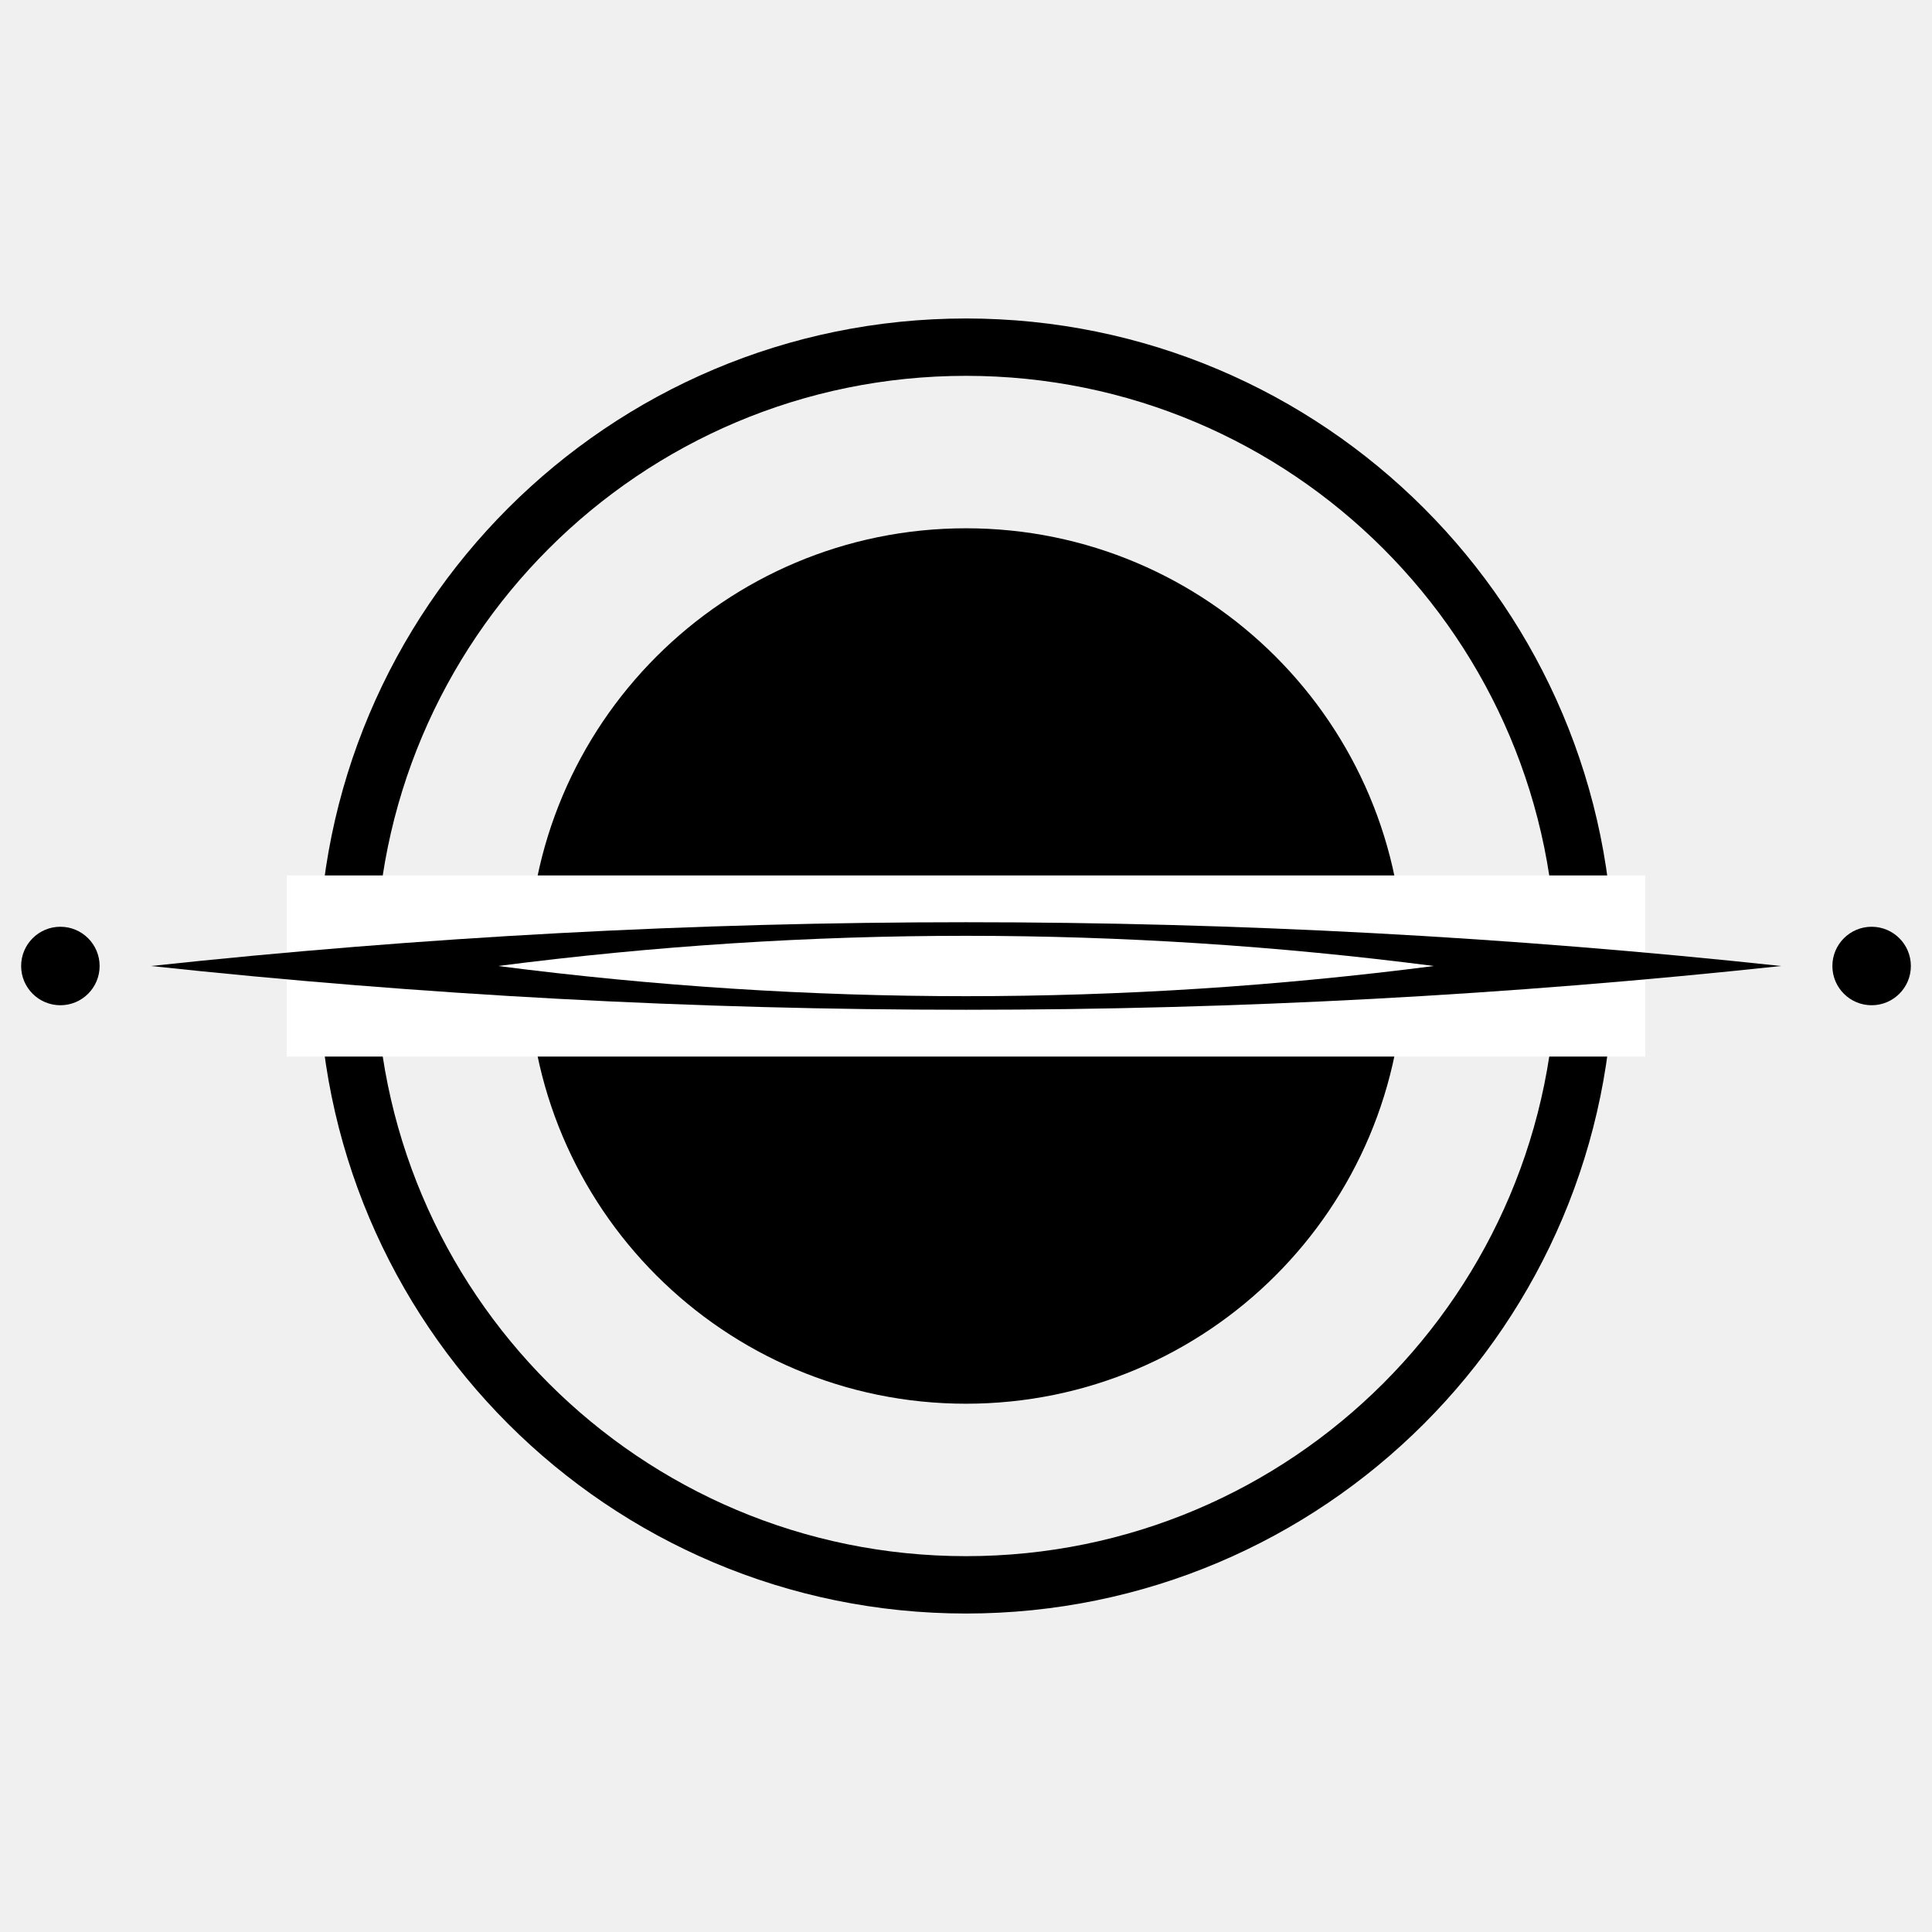
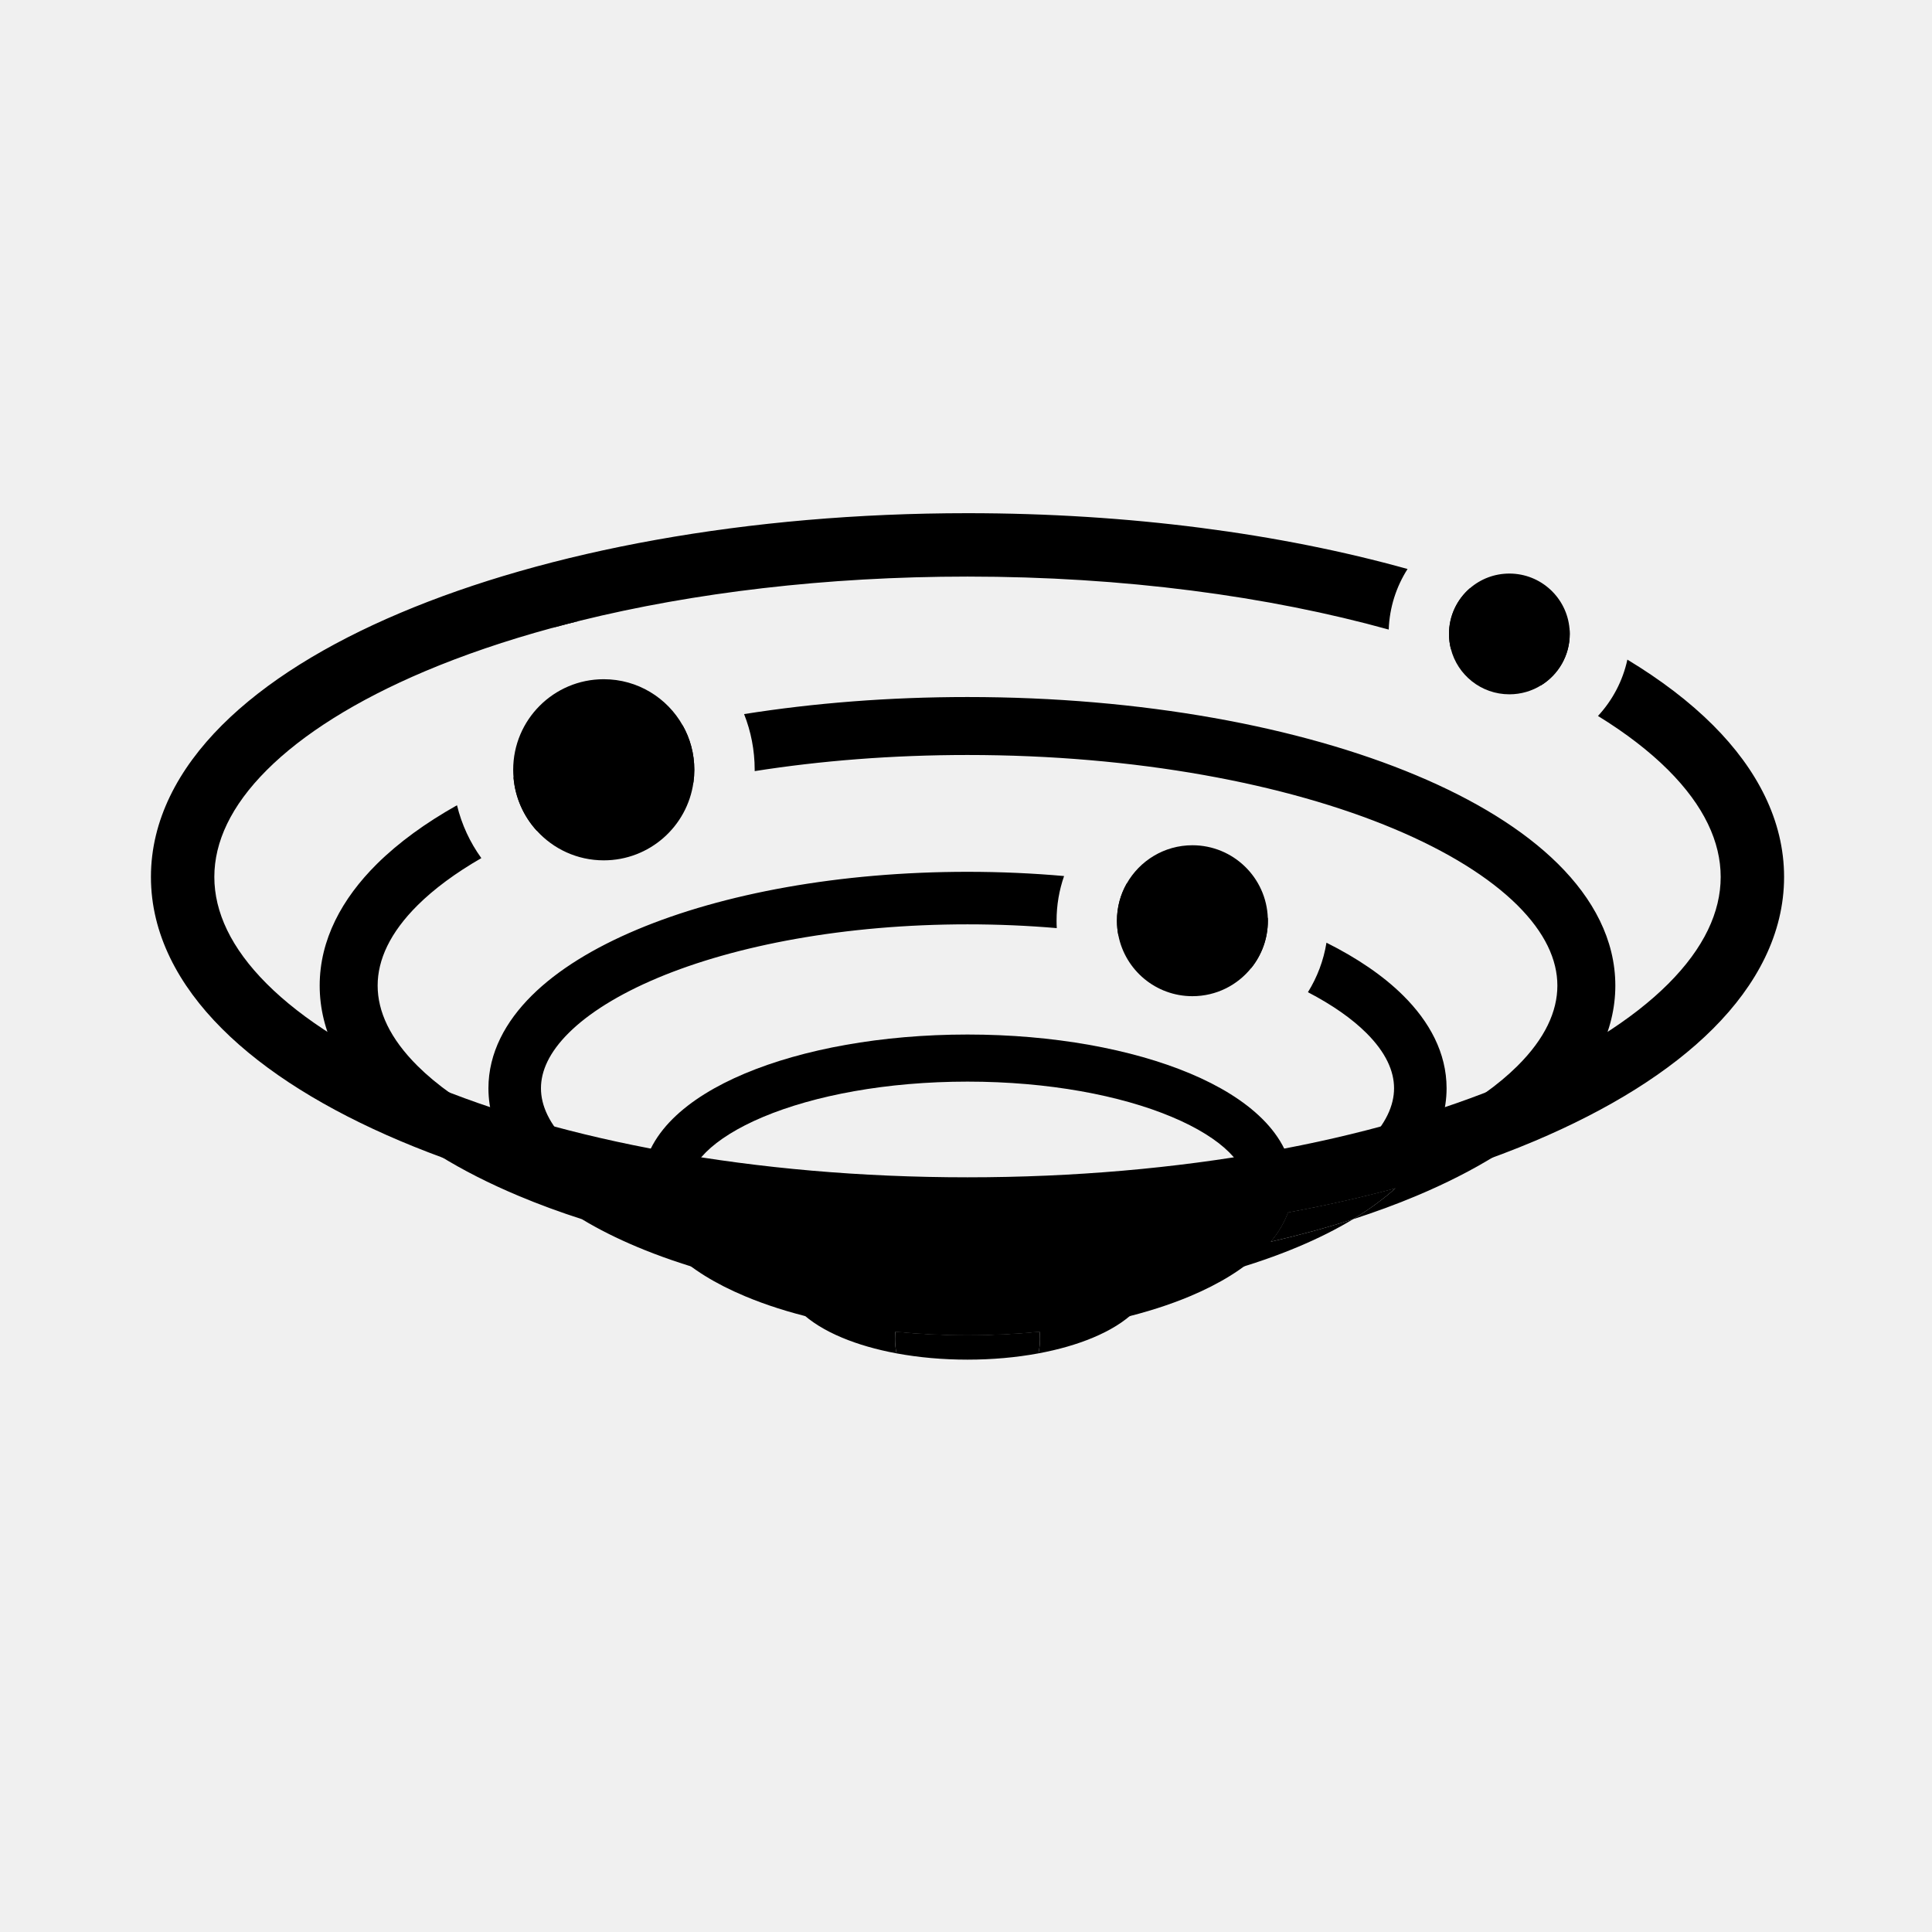
- <svg xmlns="http://www.w3.org/2000/svg" viewBox="0 0 64 64">
-   <style>.ink { fill: #000; } .ring { stroke: #000; } .cut { fill: #fff; }</style>
-   <circle class="ring" cx="32" cy="32" r="20.5" fill="none" stroke-width="1.9" />
-   <circle class="ink" cx="32" cy="32" r="14.5" />
-   <path class="cut" d="M9.5 32 L54.5 32" stroke-width="6" style="stroke:#fff" />
-   <path class="ink" d="M5 32 Q32 29.1 59 32 Q32 34.9 5 32 Z" />
-   <path class="cut" d="M16.5 32 Q32 30.0 47.5 32 Q32 34.0 16.5 32 Z" />
-   <circle class="ink" cx="2.0" cy="32" r="1.3" />
-   <circle class="ink" cx="62.0" cy="32" r="1.3" />
+ <svg xmlns="http://www.w3.org/2000/svg" width="64" height="64" viewBox="0 0 64 64" fill="none">
+   <path d="M41.27 39.25C41.27 38.94 41.124 38.574 40.715 38.168C40.303 37.759 39.666 37.355 38.818 36.999C37.126 36.288 34.733 35.83 32.05 35.83C29.366 35.83 26.974 36.288 25.281 36.999C24.434 37.355 23.798 37.759 23.386 38.168C22.977 38.574 22.83 38.94 22.83 39.25C22.83 39.56 22.977 39.925 23.386 40.331C23.798 40.74 24.433 41.145 25.281 41.501C26.974 42.212 29.367 42.67 32.05 42.67C34.733 42.67 37.126 42.212 38.818 41.501C39.666 41.145 40.303 40.74 40.715 40.331C41.123 39.925 41.27 39.56 41.27 39.25ZM42.83 39.25C42.83 39.57 42.771 39.875 42.666 40.162C42.537 40.513 42.338 40.838 42.092 41.135C42.005 41.24 41.912 41.341 41.813 41.438C41.213 42.034 40.384 42.535 39.423 42.938C38.052 43.514 36.337 43.924 34.438 44.113C33.669 44.189 32.869 44.23 32.05 44.23C31.231 44.23 30.431 44.189 29.661 44.113C27.763 43.924 26.047 43.514 24.677 42.938C23.715 42.535 22.886 42.034 22.286 41.438C21.683 40.84 21.27 40.099 21.27 39.25C21.27 38.401 21.683 37.66 22.286 37.062C22.886 36.466 23.715 35.964 24.677 35.56C26.603 34.752 29.21 34.27 32.05 34.27C34.889 34.27 37.496 34.752 39.423 35.56C40.385 35.964 41.213 36.466 41.813 37.062C42.417 37.66 42.83 38.401 42.83 39.25Z" fill="black" />
+   <path d="M23 25.5C23 25.642 22.99 25.782 22.971 25.918C22.768 27.377 21.515 28.5 20 28.5C19.119 28.5 18.328 28.121 17.779 27.516C17.349 27.043 17.068 26.432 17.011 25.756C17.004 25.672 17 25.586 17 25.5C17 23.843 18.343 22.5 20 22.5C21.123 22.5 22.102 23.117 22.616 24.031C22.861 24.465 23 24.966 23 25.5Z" fill="black" />
+   <path d="M42 30.5C42 31.091 41.795 31.634 41.452 32.062C40.994 32.634 40.29 33 39.5 33C38.286 33 37.275 32.135 37.048 30.988C37.016 30.83 37 30.667 37 30.5C37 30.053 37.117 29.633 37.323 29.27C37.753 28.512 38.567 28 39.5 28C40.85 28 41.951 29.07 41.998 30.409C41.999 30.439 42 30.47 42 30.5Z" fill="black" />
+   <path d="M52 21C52 21.718 51.622 22.347 51.054 22.7C50.748 22.89 50.387 23 50 23C49.064 23 48.279 22.358 48.06 21.49C48.021 21.333 48 21.169 48 21C48 20.395 48.268 19.854 48.692 19.487C49.043 19.183 49.5 19 50 19C51.044 19 51.902 19.8 51.992 20.822C51.997 20.88 52 20.94 52 21Z" fill="black" />
+   <path d="M36.633 41.645C36.825 41.835 36.859 41.971 36.859 42.05C36.859 42.128 36.825 42.265 36.633 42.455C36.438 42.648 36.12 42.853 35.673 43.04C35.277 43.205 34.805 43.346 34.276 43.451C33.92 42.571 33.058 41.95 32.05 41.95C31.042 41.95 30.179 42.571 29.824 43.451C29.294 43.346 28.822 43.205 28.427 43.04C27.979 42.853 27.662 42.648 27.467 42.455C27.274 42.265 27.24 42.128 27.24 42.05C27.24 41.971 27.275 41.835 27.467 41.645C27.662 41.453 27.979 41.248 28.427 41.06C29.319 40.687 30.6 40.44 32.05 40.44C33.5 40.44 34.781 40.687 35.673 41.06C36.12 41.248 36.438 41.453 36.633 41.645ZM29.698 44.832C29.03 44.708 28.42 44.532 27.895 44.312C27.347 44.083 26.859 43.793 26.497 43.435C26.133 43.075 25.859 42.607 25.859 42.05C25.859 41.493 26.133 41.024 26.497 40.664C26.859 40.306 27.347 40.016 27.895 39.787C28.993 39.328 30.462 39.059 32.05 39.059C33.637 39.059 35.107 39.328 36.205 39.787C36.753 40.016 37.241 40.306 37.602 40.664C37.967 41.024 38.24 41.493 38.24 42.05C38.24 42.607 37.967 43.075 37.602 43.435C37.241 43.793 36.753 44.083 36.205 44.312C35.68 44.532 35.069 44.708 34.401 44.832C34.433 44.676 34.45 44.515 34.45 44.35C34.45 44.27 34.446 44.191 34.438 44.113C33.669 44.189 32.869 44.23 32.05 44.23C31.231 44.23 30.431 44.189 29.661 44.113C29.654 44.191 29.65 44.27 29.65 44.35C29.65 44.515 29.666 44.676 29.698 44.832Z" fill="black" />
+   <path d="M34.401 44.832C34.433 44.676 34.45 44.515 34.45 44.35C34.45 44.27 34.446 44.191 34.438 44.113C33.669 44.189 32.869 44.23 32.05 44.23C31.231 44.23 30.431 44.189 29.661 44.113C29.654 44.191 29.65 44.27 29.65 44.35C29.65 44.515 29.666 44.676 29.698 44.832C30.426 44.967 31.222 45.04 32.05 45.04C32.878 45.04 33.673 44.967 34.401 44.832Z" fill="black" />
+   <path d="M57 29.05C57 27.891 56.449 26.696 55.264 25.511C54.643 24.89 53.863 24.288 52.935 23.717C53.412 23.202 53.755 22.562 53.909 21.851C55.009 22.516 55.966 23.242 56.749 24.025C58.195 25.472 59.1 27.171 59.1 29.05C59.1 30.928 58.195 32.628 56.749 34.074C55.307 35.517 53.273 36.767 50.844 37.795C49.444 38.387 47.897 38.912 46.23 39.359C45.095 39.664 43.904 39.933 42.666 40.162C39.403 40.767 35.812 41.1 32.05 41.1C24.764 41.1 18.119 39.852 13.256 37.795C10.826 36.767 8.793 35.517 7.351 34.074C5.904 32.628 5 30.928 5 29.05C5 27.171 5.904 25.472 7.351 24.025C8.793 22.583 10.826 21.332 13.256 20.305C18.119 18.247 24.764 17 32.05 17C37.406 17 42.417 17.674 46.627 18.849C46.255 19.432 46.029 20.118 46.003 20.855C42.022 19.751 37.228 19.1 32.05 19.1C27.349 19.1 22.967 19.636 19.221 20.56C18.901 20.639 18.585 20.721 18.274 20.806C16.75 21.221 15.342 21.702 14.074 22.238C11.799 23.201 10.025 24.321 8.836 25.511C7.651 26.696 7.1 27.891 7.1 29.05C7.1 30.209 7.651 31.403 8.836 32.589C10.025 33.778 11.799 34.899 14.074 35.861C18.621 37.785 24.976 39 32.05 39C39.124 39 45.478 37.785 50.025 35.861C52.301 34.899 54.074 33.778 55.264 32.589C56.449 31.403 57 30.209 57 29.05ZM51.992 20.822C51.62 20.643 51.237 20.471 50.844 20.305C50.161 20.016 49.442 19.743 48.692 19.487C48.268 19.854 48 20.395 48 21C48 21.169 48.021 21.333 48.06 21.49C48.747 21.725 49.403 21.975 50.025 22.238C50.38 22.389 50.723 22.543 51.054 22.7C51.622 22.347 52 21.718 52 21C52 20.94 51.997 20.88 51.992 20.822Z" fill="black" />
+   <path d="M25 25.5C25 24.848 24.875 24.226 24.649 23.655C26.959 23.289 29.453 23.09 32.05 23.09C37.806 23.09 43.063 24.067 46.917 25.684C48.842 26.491 50.462 27.477 51.615 28.621C52.772 29.768 53.51 31.13 53.51 32.649C53.51 34.169 52.772 35.531 51.615 36.679C50.462 37.823 48.842 38.809 46.917 39.616C46.258 39.893 45.558 40.15 44.822 40.388C45.348 40.07 45.821 39.727 46.23 39.359C45.095 39.664 43.904 39.933 42.666 40.162C42.537 40.513 42.338 40.838 42.092 41.135C43.047 40.916 43.96 40.666 44.822 40.388C44.267 40.723 43.653 41.029 42.993 41.306C40.148 42.501 36.279 43.219 32.05 43.219C27.821 43.219 23.951 42.501 21.106 41.306C20.446 41.029 19.832 40.723 19.278 40.388C18.541 40.15 17.841 39.893 17.183 39.616C15.258 38.809 13.638 37.823 12.484 36.679C11.328 35.531 10.59 34.169 10.59 32.649C10.59 31.13 11.328 29.768 12.484 28.621C13.202 27.91 14.1 27.259 15.139 26.675C15.293 27.315 15.571 27.908 15.945 28.426C15.089 28.919 14.382 29.444 13.837 29.984C12.919 30.895 12.51 31.794 12.51 32.649C12.51 33.505 12.919 34.405 13.837 35.315C14.463 35.936 15.301 36.535 16.333 37.09C16.233 36.757 16.18 36.409 16.18 36.05C16.18 34.879 16.748 33.841 17.615 32.98C18.479 32.122 19.686 31.389 21.106 30.793C23.951 29.598 27.821 28.88 32.05 28.88C33.144 28.88 34.214 28.928 35.249 29.02C35.088 29.483 35 29.981 35 30.5C35 30.582 35.002 30.664 35.007 30.745C34.054 30.663 33.065 30.62 32.05 30.62C27.995 30.62 24.364 31.312 21.78 32.397C20.487 32.941 19.496 33.565 18.842 34.215C18.191 34.861 17.92 35.48 17.92 36.05C17.92 36.619 18.191 37.238 18.842 37.885C19.028 38.07 19.242 38.253 19.483 38.433C22.882 39.586 27.253 40.29 32.05 40.29C36.846 40.29 41.218 39.586 44.617 38.433C44.857 38.253 45.071 38.07 45.258 37.885C45.909 37.238 46.18 36.619 46.18 36.05C46.18 35.48 45.908 34.861 45.258 34.215C44.786 33.746 44.138 33.29 43.327 32.868C43.632 32.376 43.845 31.822 43.941 31.228C44.953 31.735 45.82 32.32 46.484 32.98C47.352 33.841 47.92 34.879 47.92 36.05C47.92 36.409 47.866 36.757 47.767 37.09C48.799 36.535 49.637 35.936 50.263 35.315C51.181 34.405 51.59 33.505 51.59 32.649C51.59 31.794 51.18 30.895 50.263 29.984C49.341 29.07 47.959 28.203 46.174 27.454C42.608 25.958 37.615 25.01 32.05 25.01C29.56 25.01 27.184 25.2 25 25.544L25 25.5ZM23 25.5C23 25.642 22.99 25.782 22.971 25.918C21.089 26.32 19.387 26.841 17.926 27.454C17.877 27.475 17.827 27.496 17.779 27.516C17.349 27.043 17.068 26.432 17.011 25.756C17.068 25.732 17.125 25.708 17.183 25.684C18.775 25.015 20.608 24.456 22.616 24.031C22.861 24.465 23 24.966 23 25.5ZM18.274 20.806C18.577 20.695 18.894 20.612 19.221 20.56C18.901 20.639 18.585 20.721 18.274 20.806ZM37.323 29.27C39.035 29.532 40.613 29.919 41.998 30.409C41.999 30.439 42 30.47 42 30.5C42 31.091 41.795 31.634 41.452 32.062C40.169 31.605 38.681 31.238 37.048 30.988C37.016 30.83 37 30.667 37 30.5C37 30.053 37.117 29.633 37.323 29.27Z" fill="black" />
+   <path d="M44.822 40.388C45.348 40.07 45.821 39.727 46.23 39.359C45.095 39.664 43.904 39.933 42.666 40.162C42.537 40.513 42.338 40.838 42.092 41.135C43.047 40.916 43.96 40.666 44.822 40.388Z" fill="black" />
</svg>
